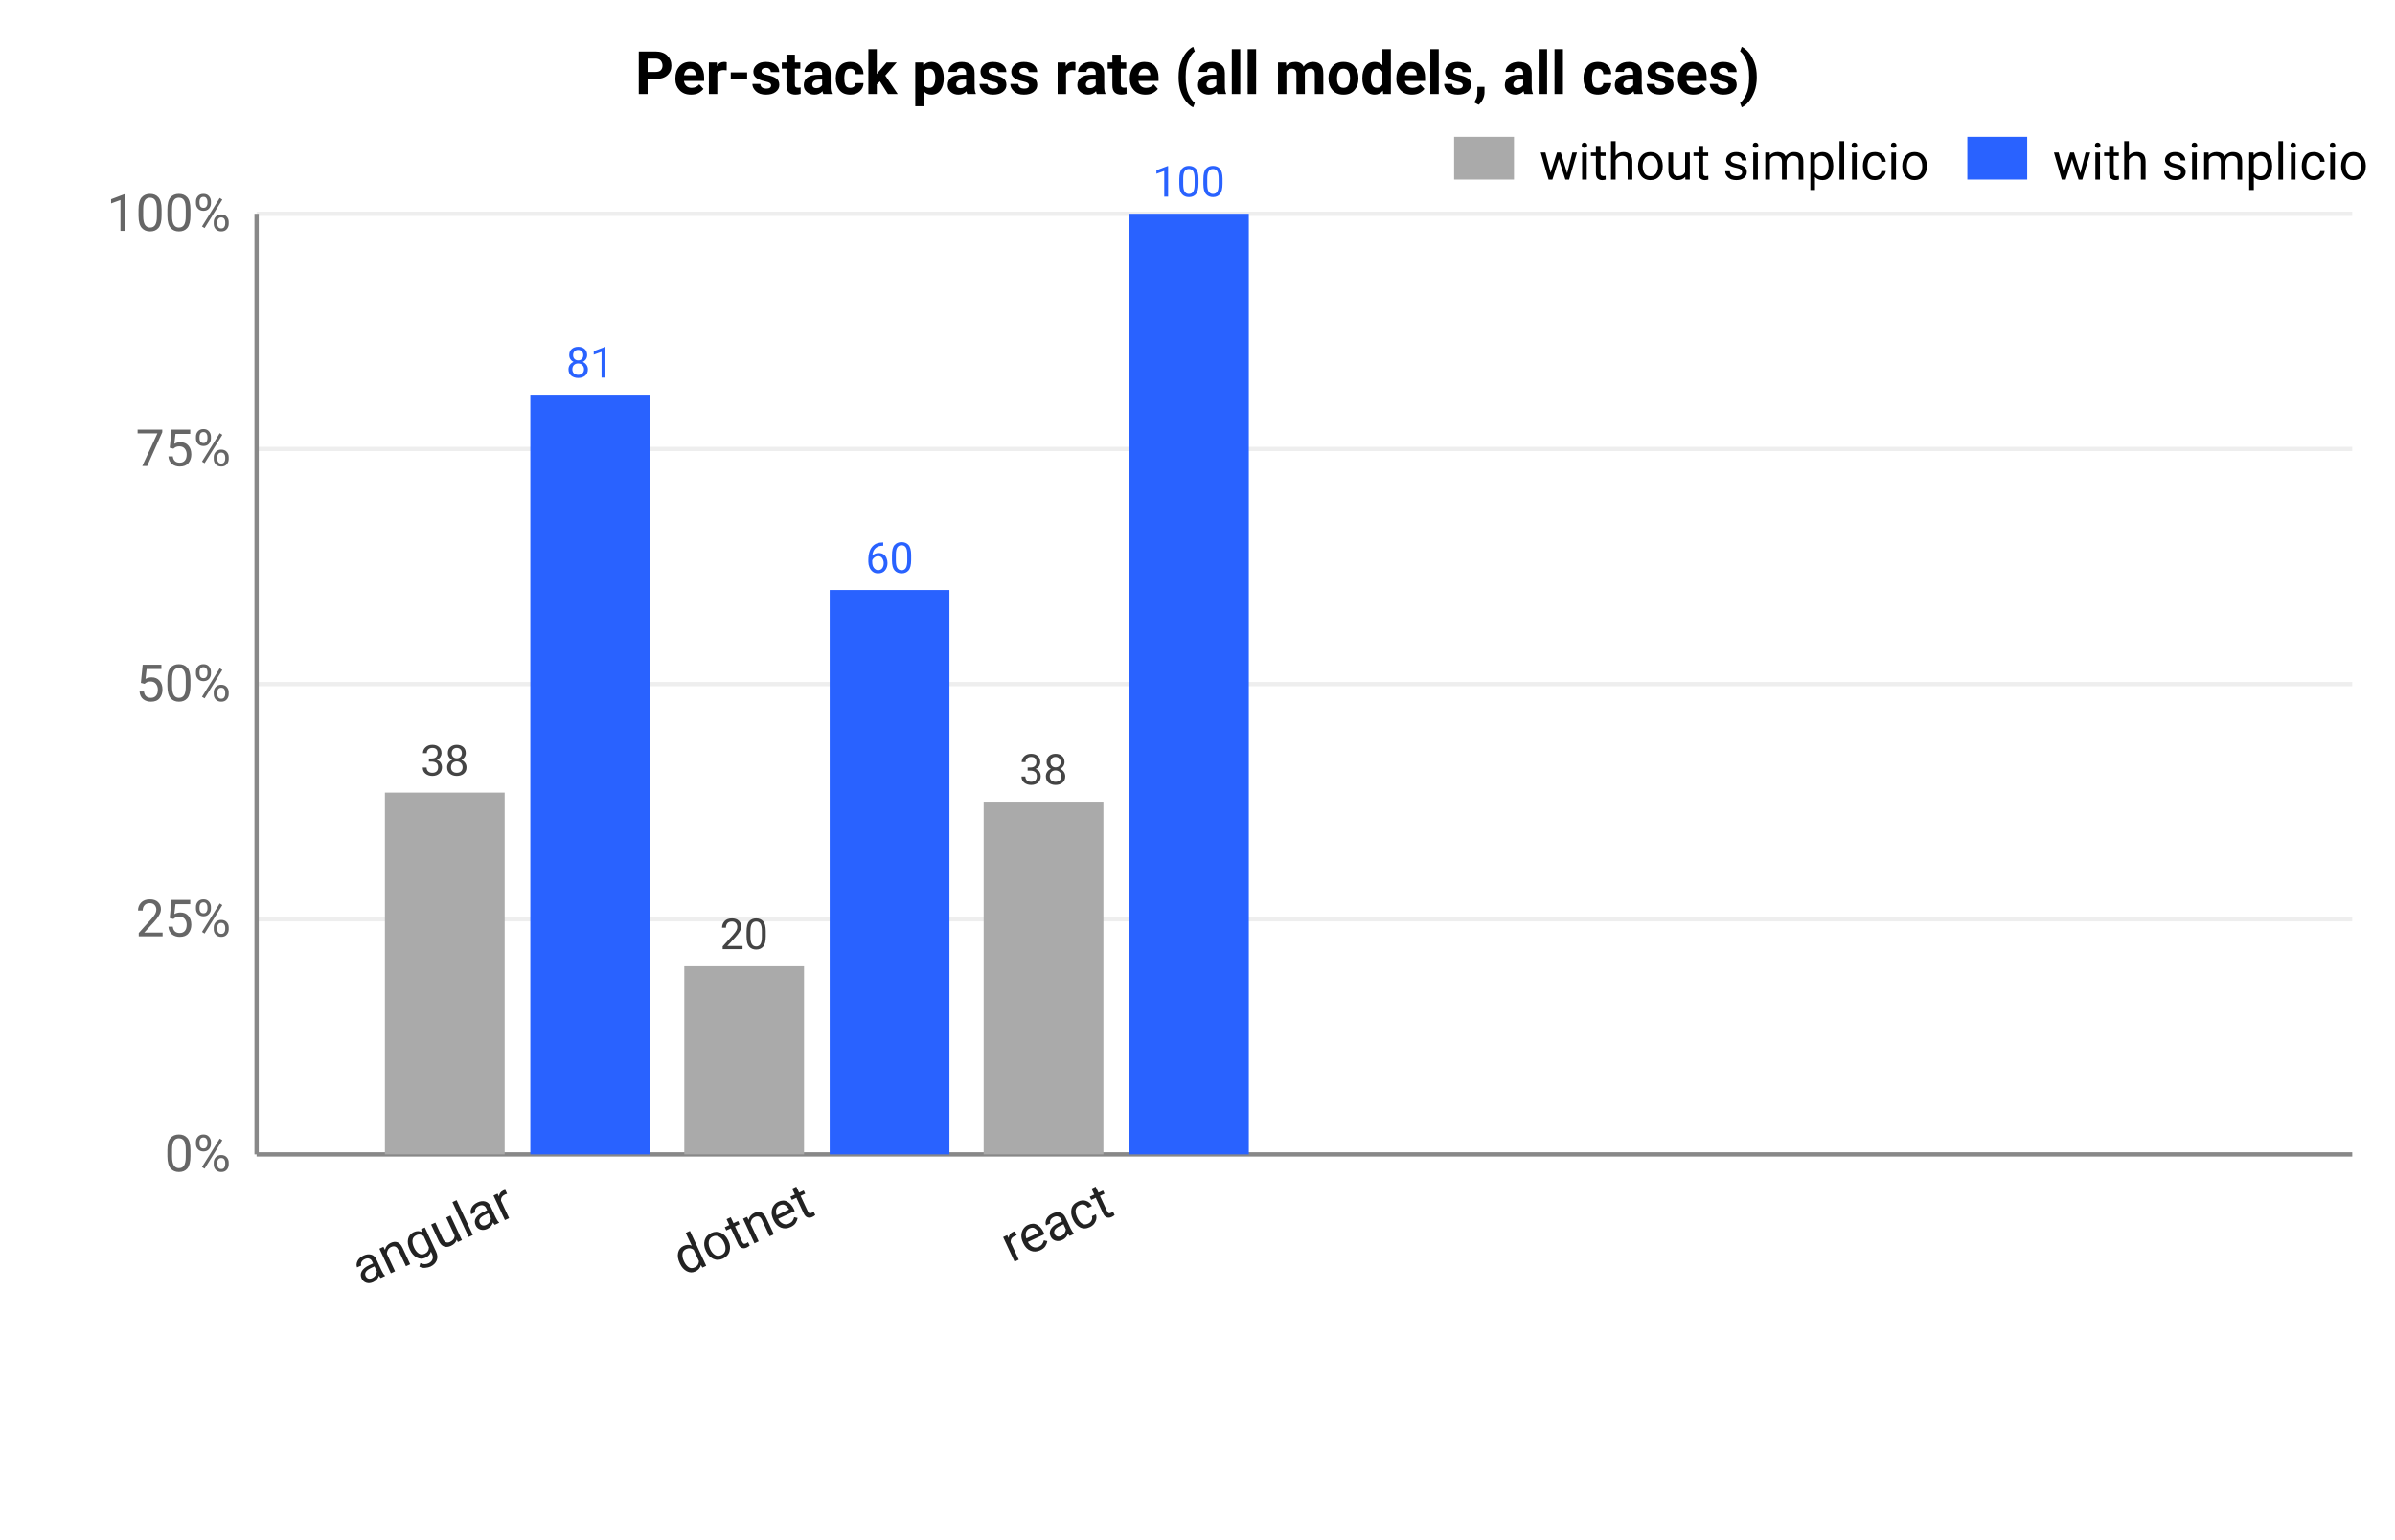
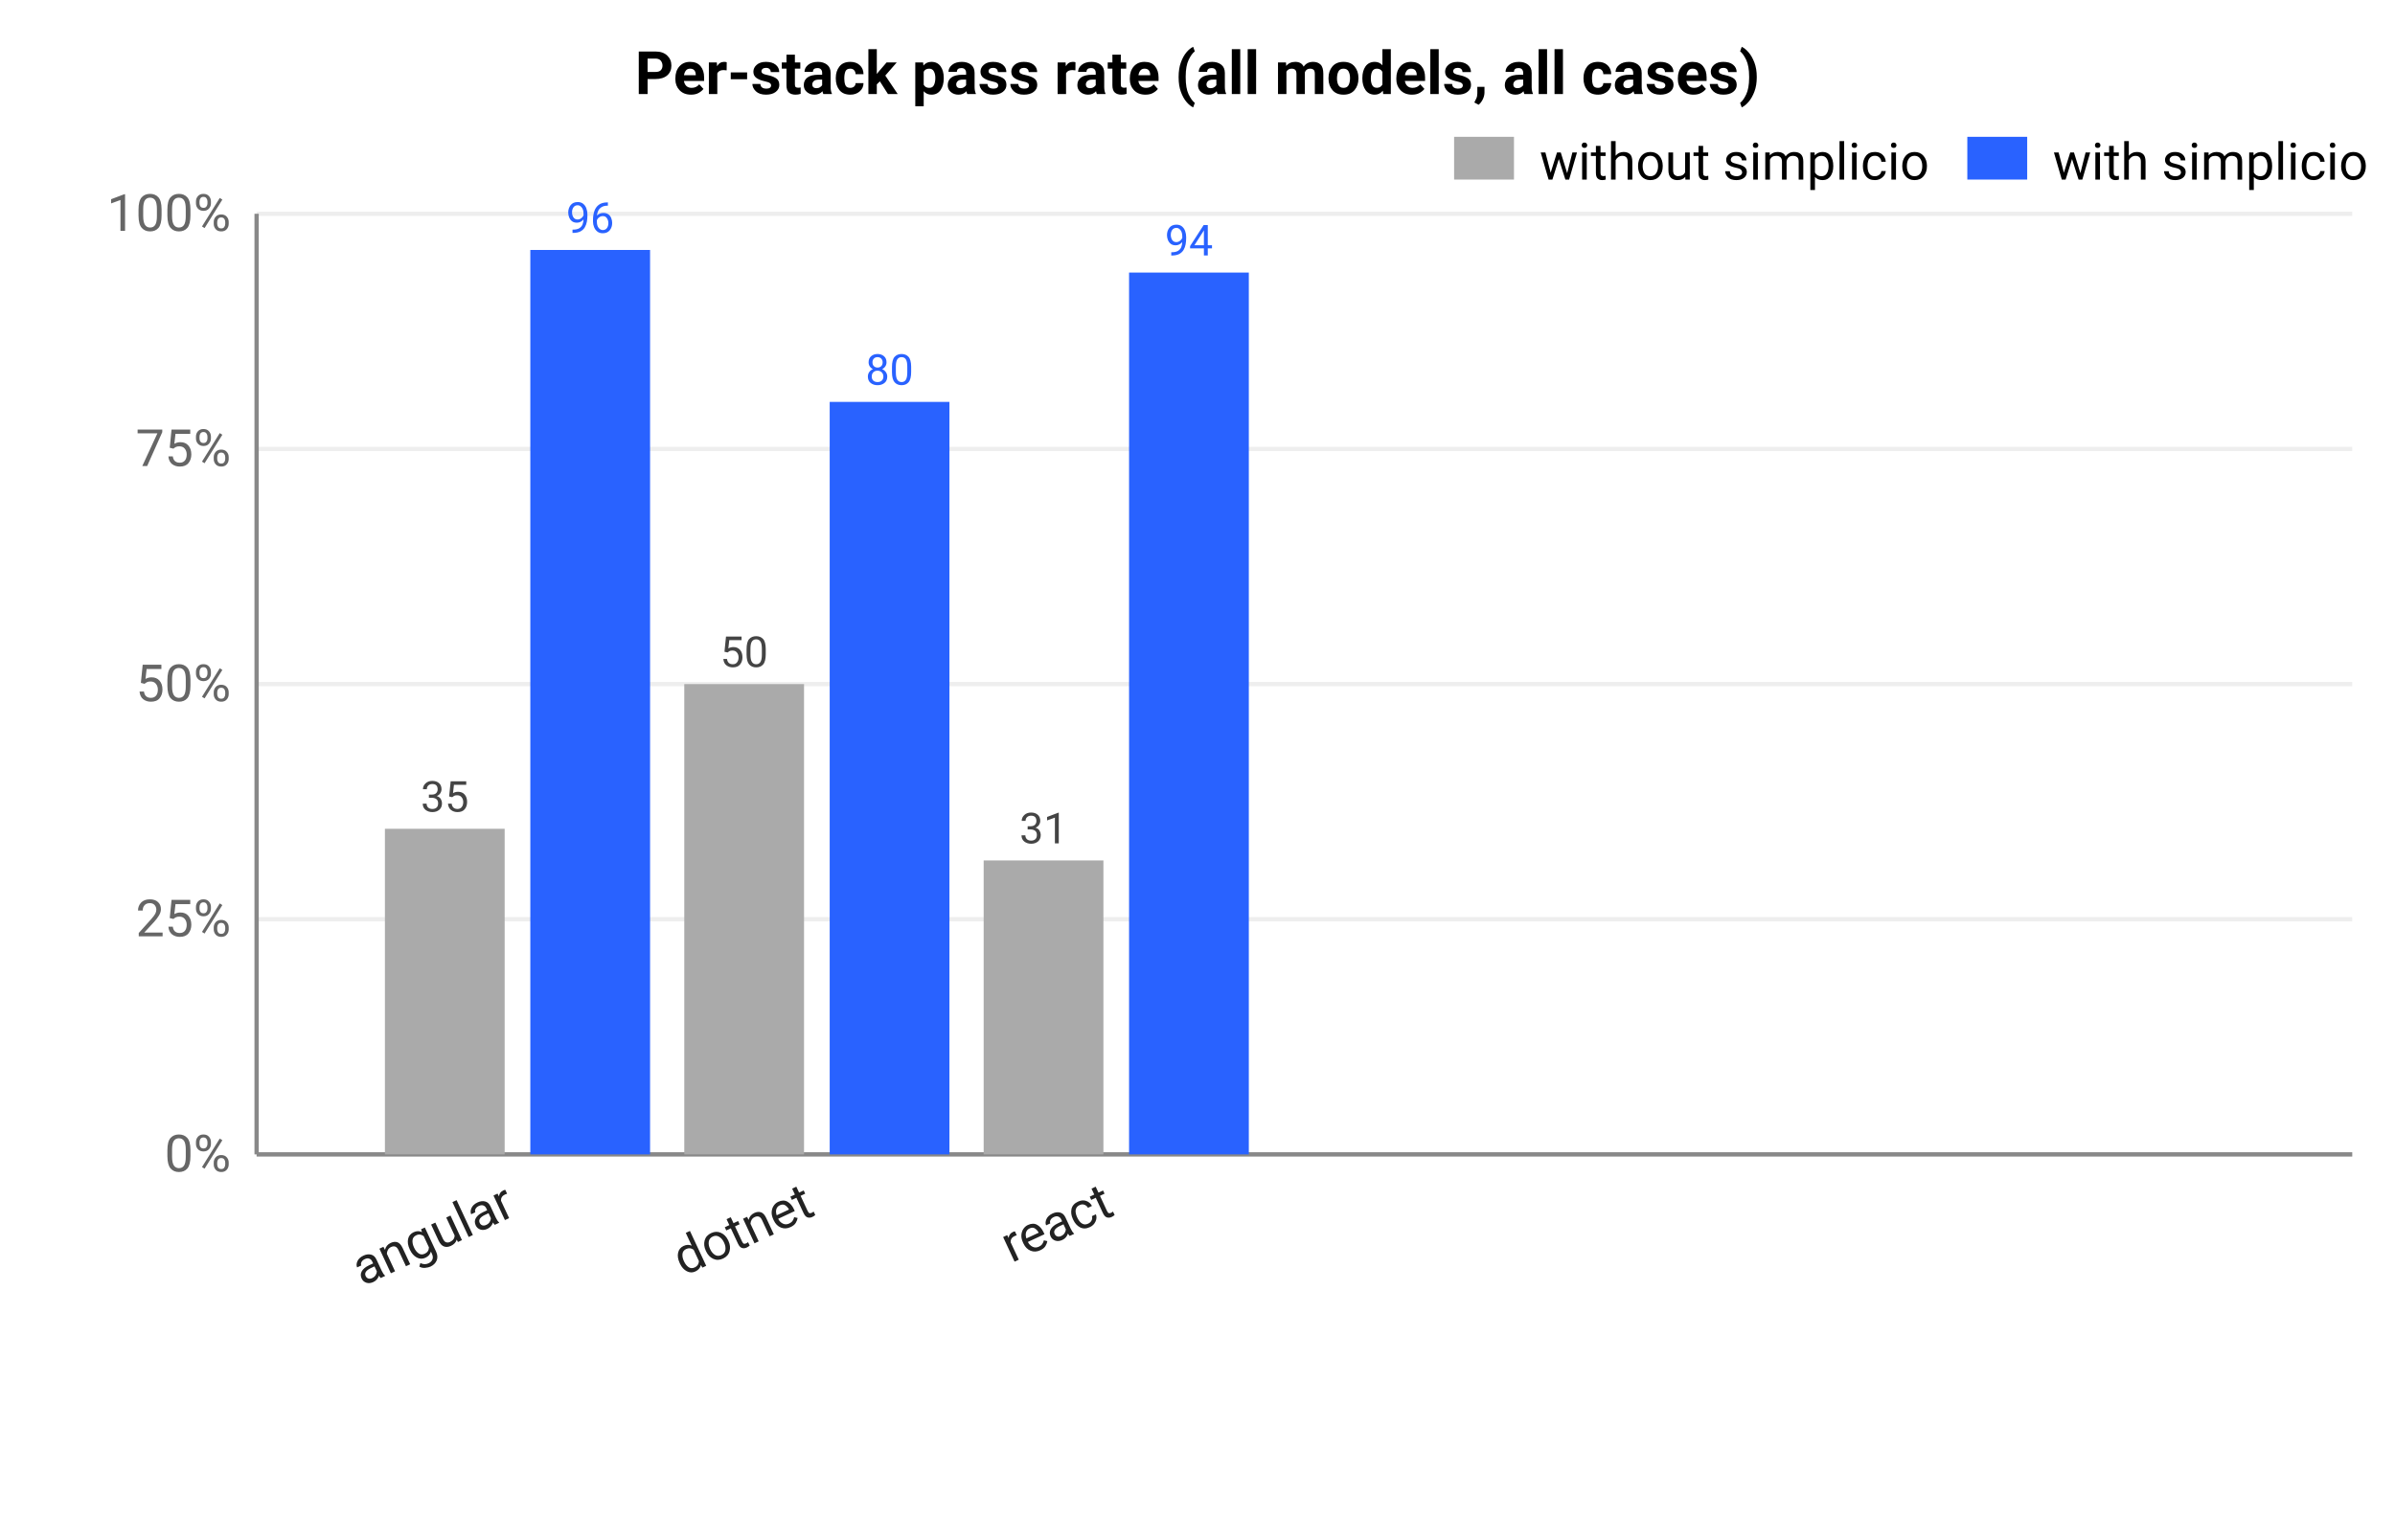
<svg xmlns="http://www.w3.org/2000/svg" viewBox="0 0 560 360" font-family="-apple-system,Segoe UI,Roboto,sans-serif" font-size="12">
  <style>.bar-sem{fill:#aaa}.bar-com{fill:#2962ff}.lbl{fill:#222}.ax{stroke:#888;stroke-width:1}.grid{stroke:#eee;stroke-width:1}</style>
  <text x="280.0" y="22" text-anchor="middle" font-weight="600" font-size="14">Per-stack pass rate (all models, all cases)</text>
  <line x1="60" y1="50.0" x2="550" y2="50.0" class="grid" />
  <text x="54" y="54.0" text-anchor="end" fill="#666">100%</text>
  <line x1="60" y1="105.0" x2="550" y2="105.0" class="grid" />
  <text x="54" y="109.0" text-anchor="end" fill="#666">75%</text>
  <line x1="60" y1="160.0" x2="550" y2="160.0" class="grid" />
  <text x="54" y="164.0" text-anchor="end" fill="#666">50%</text>
  <line x1="60" y1="215.0" x2="550" y2="215.0" class="grid" />
  <text x="54" y="219.0" text-anchor="end" fill="#666">25%</text>
  <line x1="60" y1="270.0" x2="550" y2="270.0" class="grid" />
  <text x="54" y="274.0" text-anchor="end" fill="#666">0%</text>
  <line x1="60" y1="270" x2="550" y2="270" class="ax" />
  <line x1="60" y1="50" x2="60" y2="270" class="ax" />
-   <rect x="90" y="185.385" width="28" height="84.615" class="bar-sem" />
-   <rect x="124" y="92.308" width="28" height="177.692" class="bar-com" />
-   <text x="104.0" y="181.385" text-anchor="middle" fill="#444" font-size="10">38</text>
-   <text x="138.0" y="88.308" text-anchor="middle" fill="#2962ff" font-size="10">81</text>
+   <rect x="90" y="193.846" width="28" height="76.154" class="bar-sem" />
+   <rect x="124" y="58.462" width="28" height="211.538" class="bar-com" />
+   <text x="104.0" y="189.846" text-anchor="middle" fill="#444" font-size="10">35</text>
+   <text x="138.0" y="54.462" text-anchor="middle" fill="#2962ff" font-size="10">96</text>
  <text x="121" y="284" transform="rotate(-25 121 284)" text-anchor="end" class="lbl">angular</text>
-   <rect x="160" y="226.0" width="28" height="44.0" class="bar-sem" />
-   <rect x="194" y="138.0" width="28" height="132.0" class="bar-com" />
-   <text x="174.0" y="222.0" text-anchor="middle" fill="#444" font-size="10">20</text>
-   <text x="208.0" y="134.0" text-anchor="middle" fill="#2962ff" font-size="10">60</text>
+   <rect x="160" y="160.0" width="28" height="110.0" class="bar-sem" />
+   <rect x="194" y="94.0" width="28" height="176.0" class="bar-com" />
+   <text x="174.0" y="156.0" text-anchor="middle" fill="#444" font-size="10">50</text>
+   <text x="208.0" y="90.0" text-anchor="middle" fill="#2962ff" font-size="10">80</text>
  <text x="191" y="284" transform="rotate(-25 191 284)" text-anchor="end" class="lbl">dotnet</text>
-   <rect x="230" y="187.5" width="28" height="82.5" class="bar-sem" />
-   <rect x="264" y="50.0" width="28" height="220.0" class="bar-com" />
-   <text x="244.0" y="183.5" text-anchor="middle" fill="#444" font-size="10">38</text>
-   <text x="278.0" y="46.0" text-anchor="middle" fill="#2962ff" font-size="10">100</text>
+   <rect x="230" y="201.25" width="28" height="68.75" class="bar-sem" />
+   <rect x="264" y="63.75" width="28" height="206.25" class="bar-com" />
+   <text x="244.0" y="197.25" text-anchor="middle" fill="#444" font-size="10">31</text>
+   <text x="278.0" y="59.75" text-anchor="middle" fill="#2962ff" font-size="10">94</text>
  <text x="261" y="284" transform="rotate(-25 261 284)" text-anchor="end" class="lbl">react</text>
  <rect x="340" y="32" width="14" height="10" class="bar-sem" />
  <text x="360" y="42">without simplicio</text>
  <rect x="460" y="32" width="14" height="10" class="bar-com" />
  <text x="480" y="42">with simplicio</text>
</svg>
